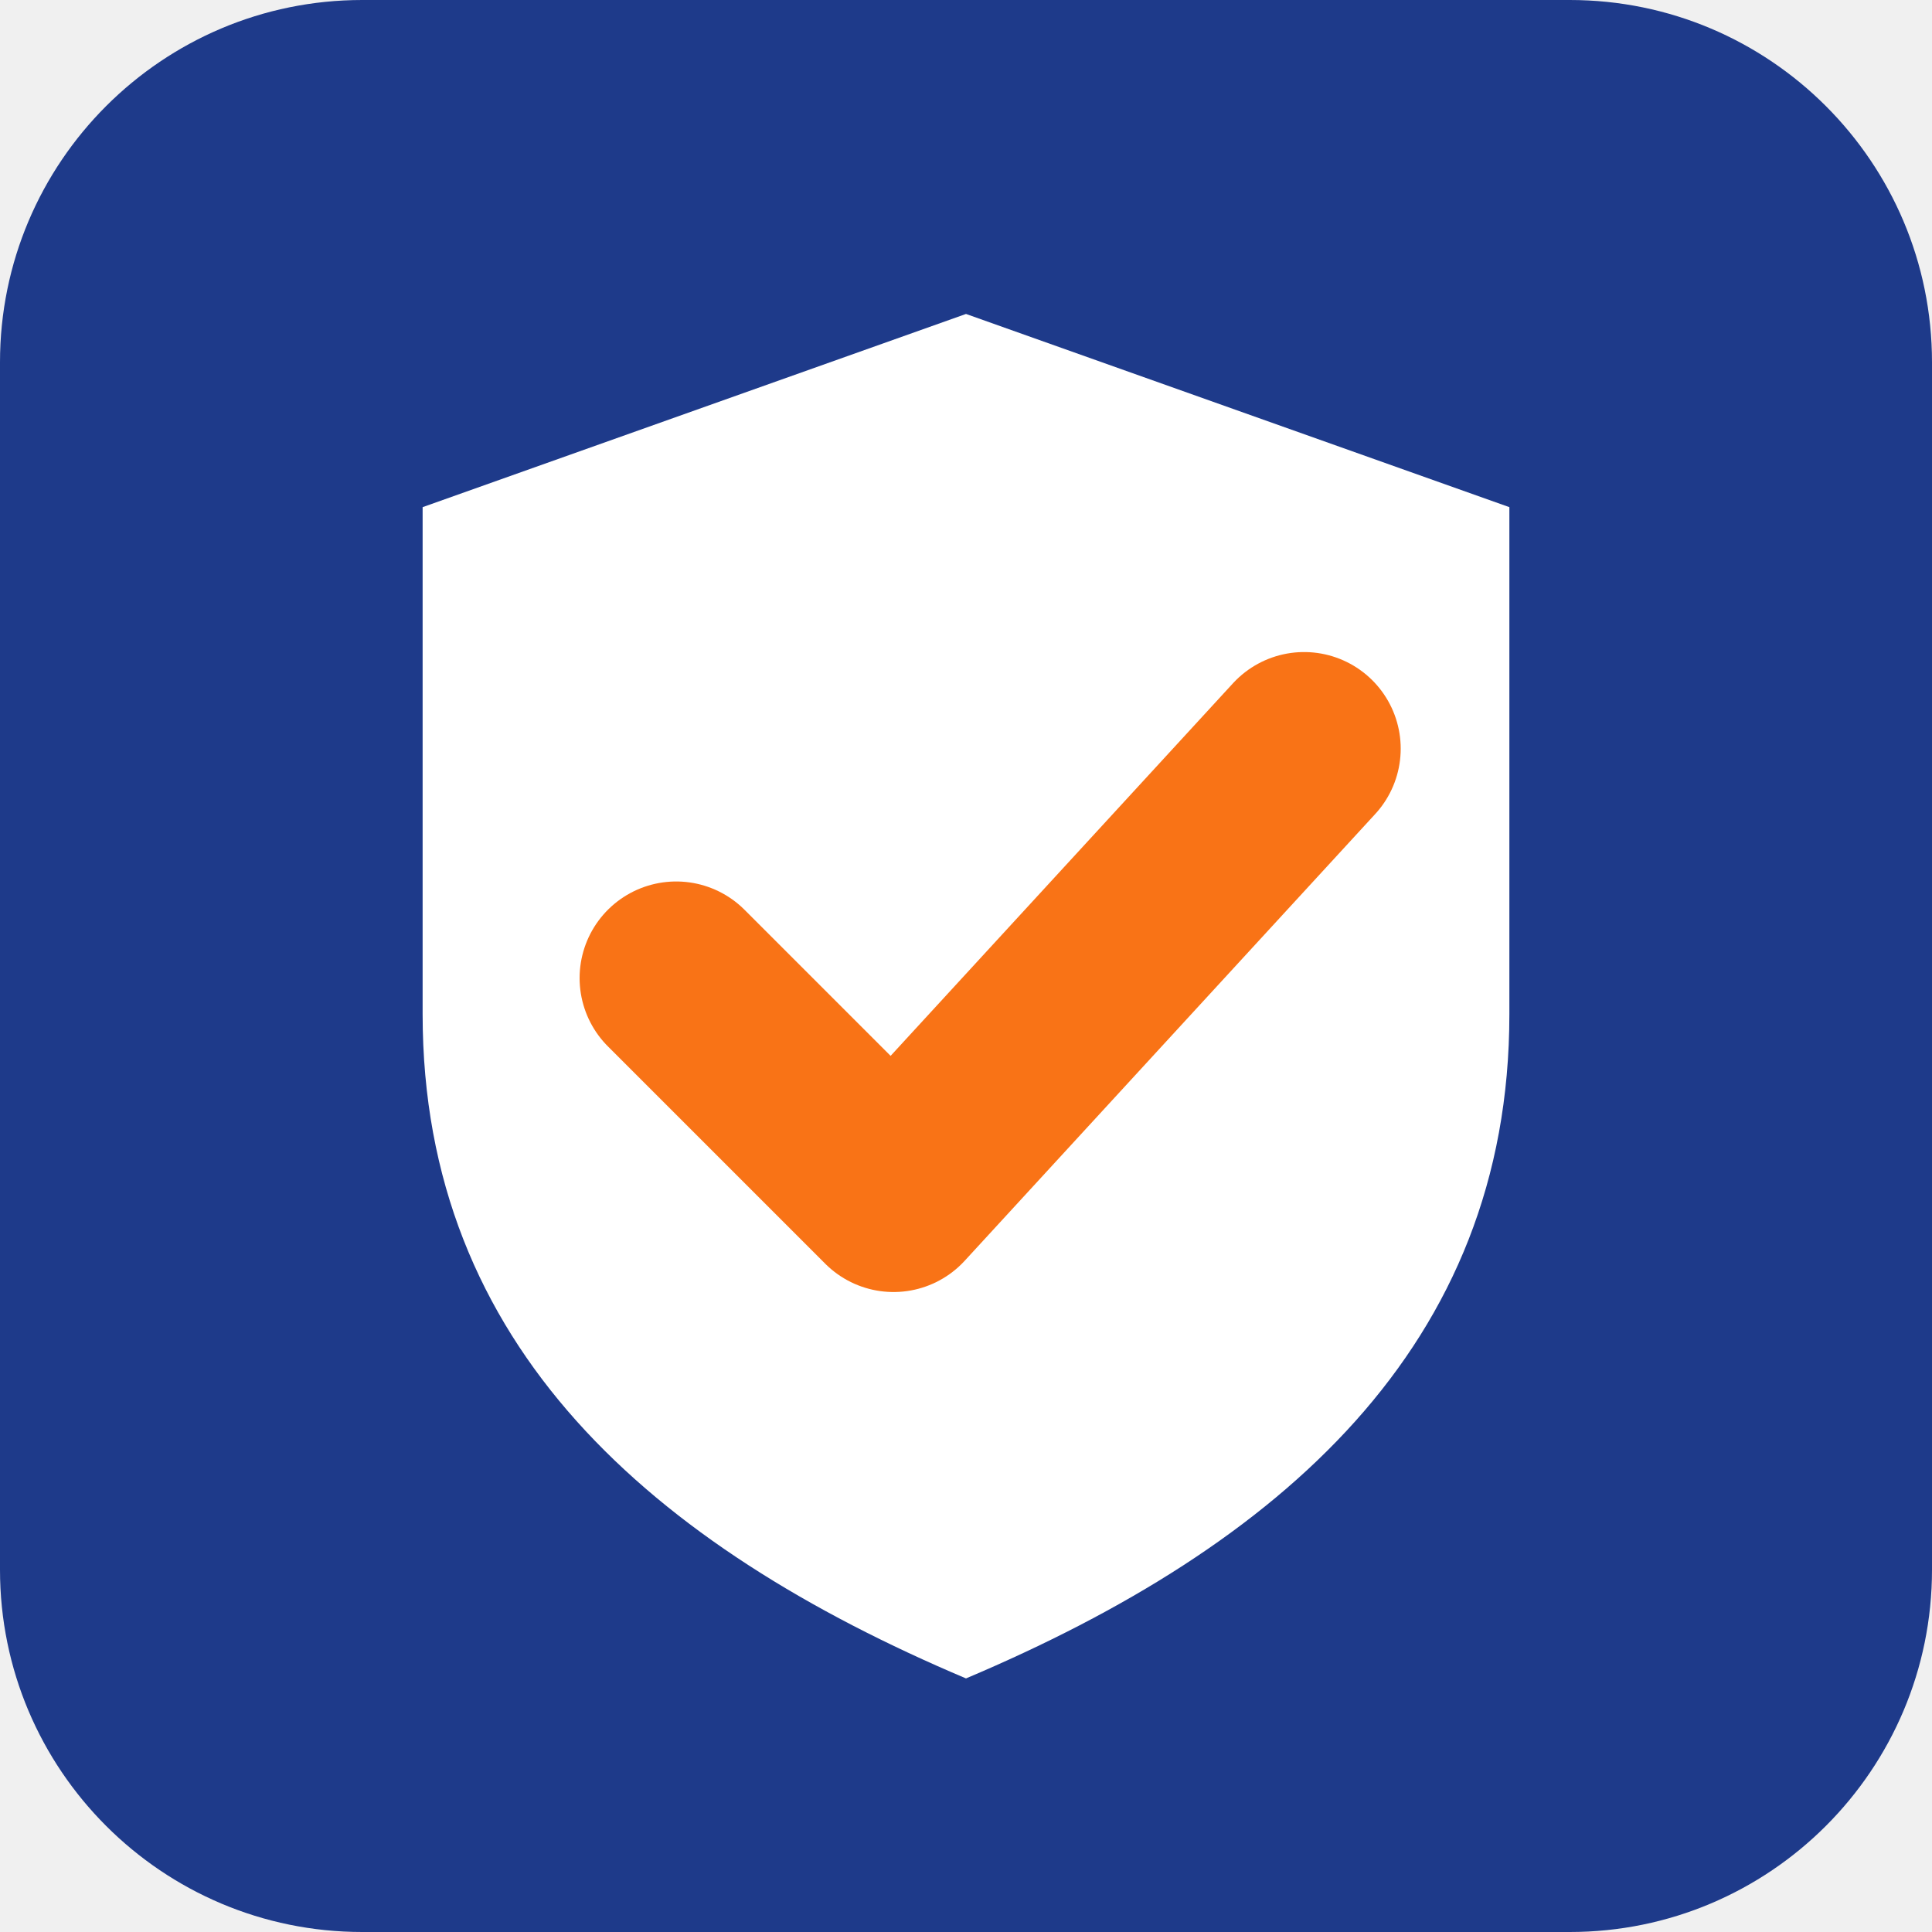
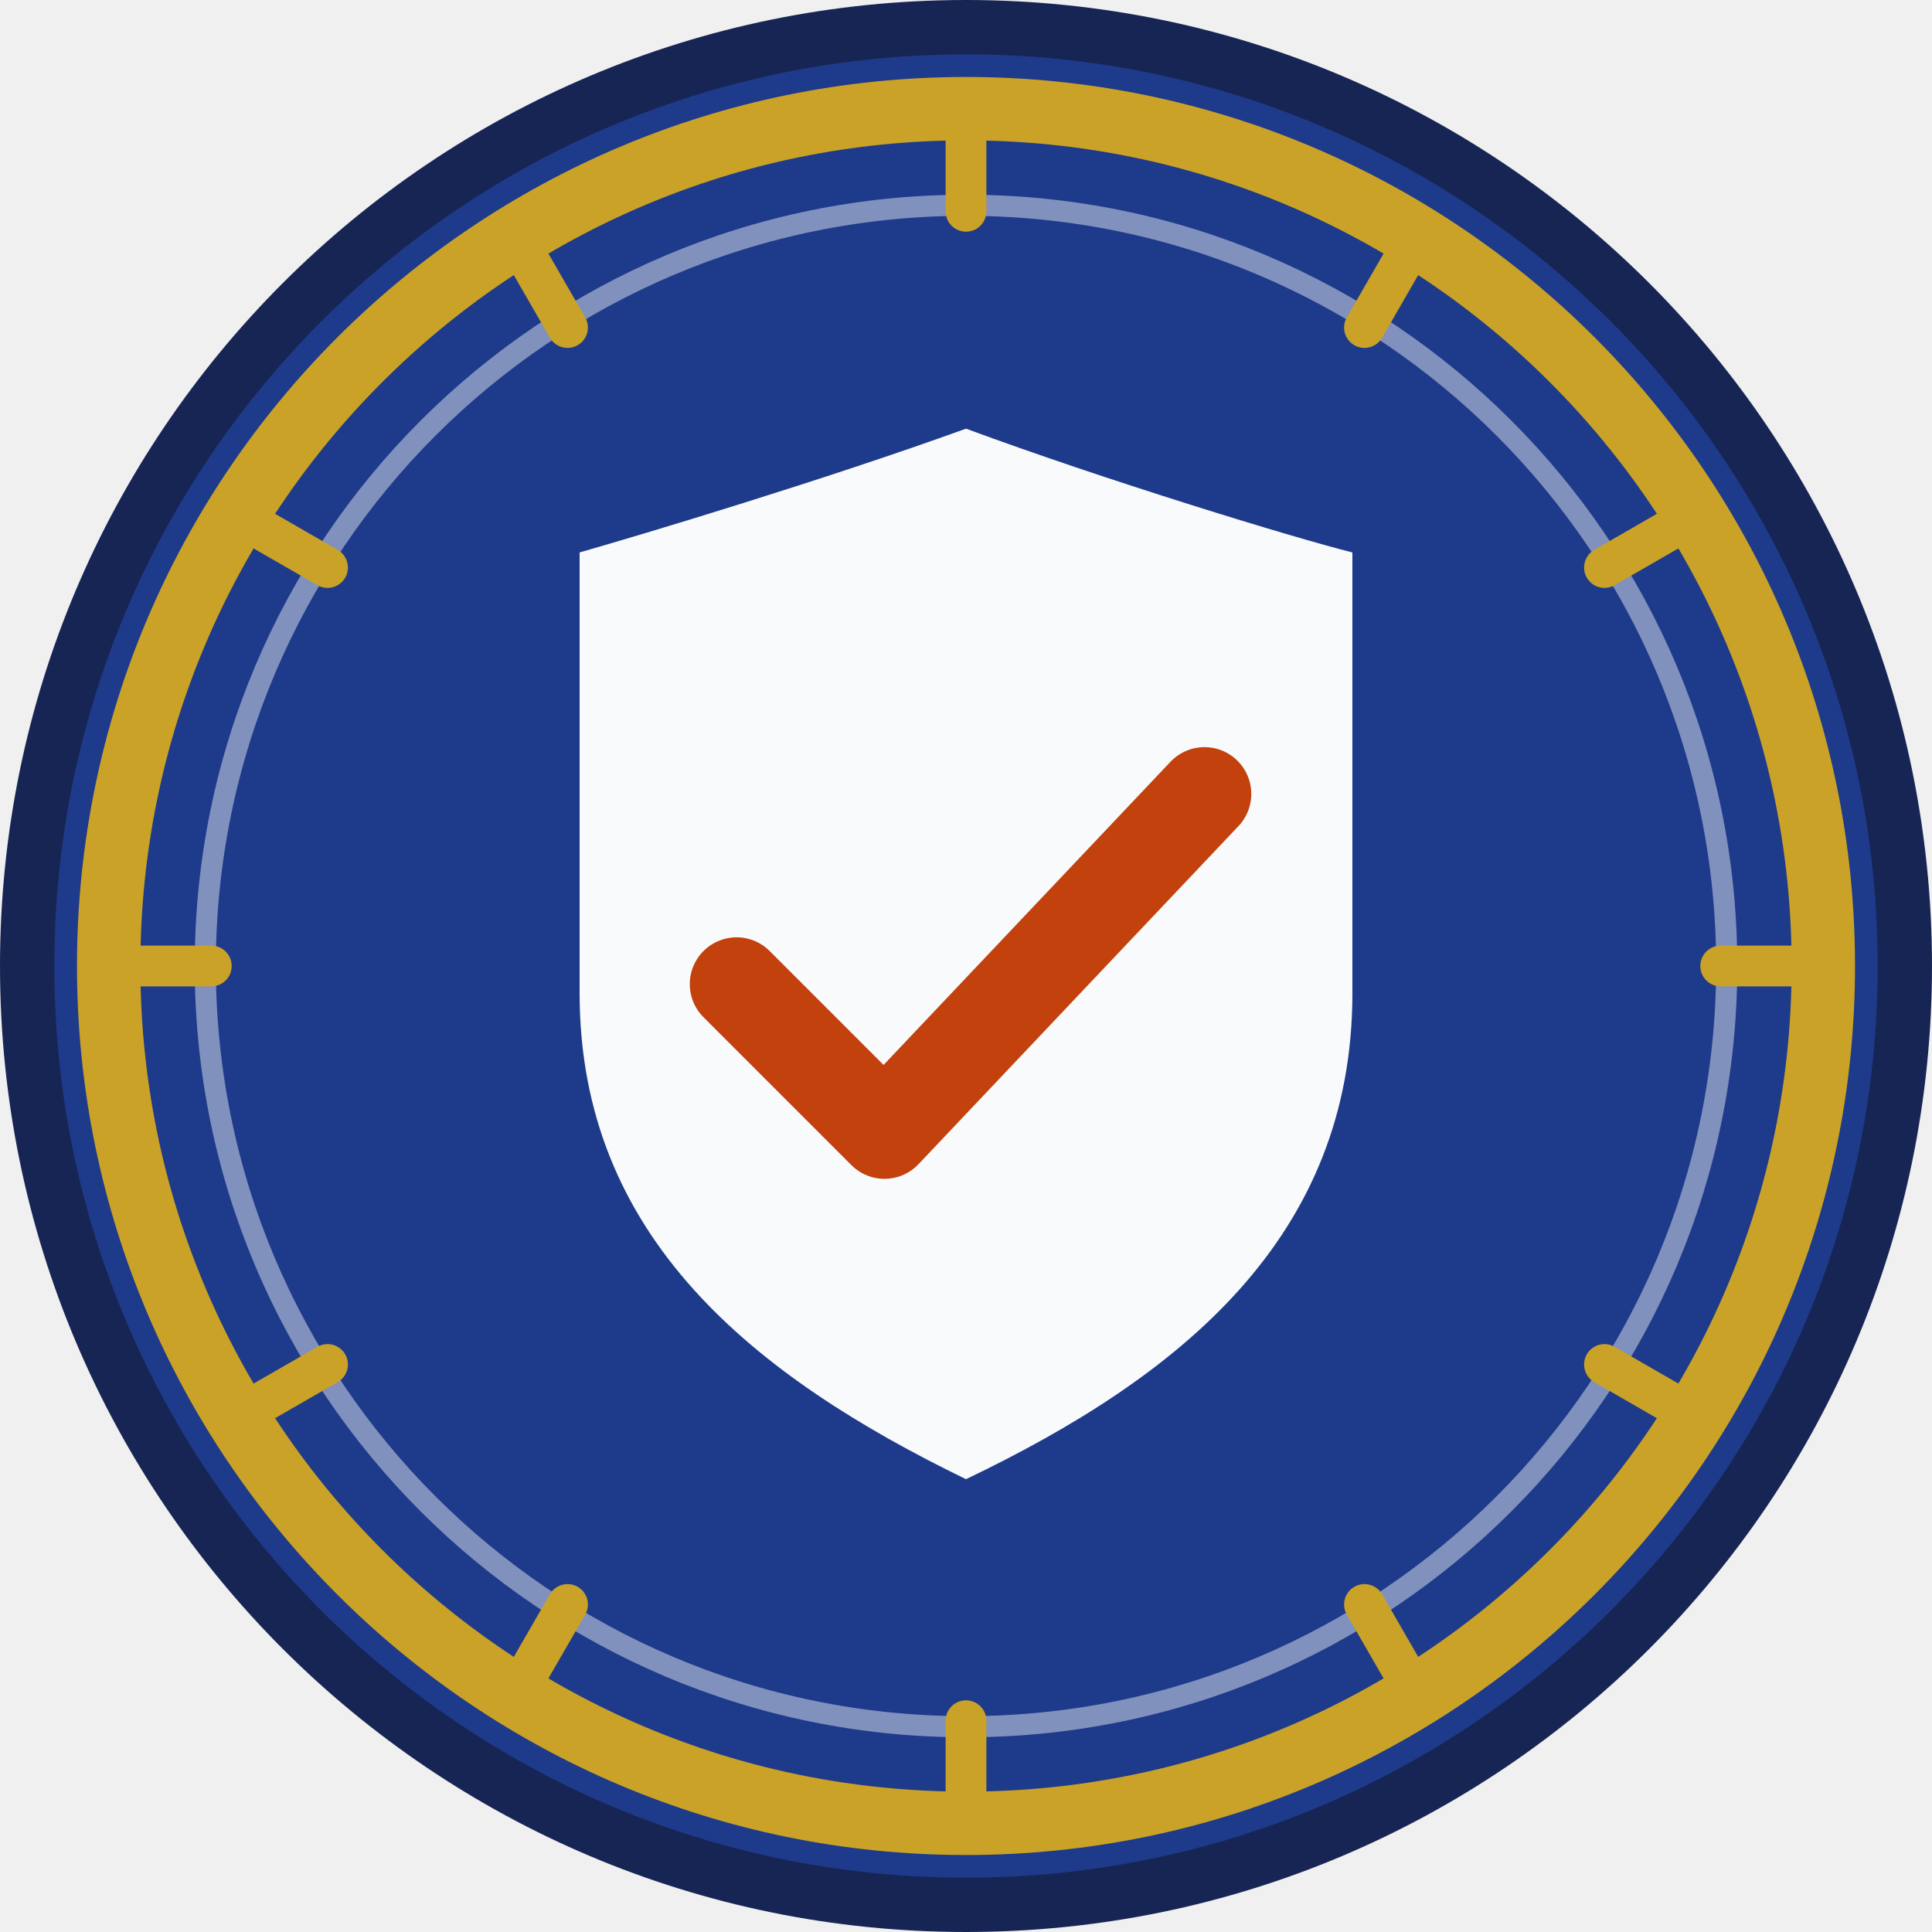
- <svg xmlns="http://www.w3.org/2000/svg" viewBox="0 0 32 32">
-   <rect width="32" height="32" rx="6" fill="#1e3a8a" />
-   <path fill="#ffffff" d="M16 5.2l9 3.2v8.4c0 5.5-3.8 8.8-9 11-5.2-2.2-9-5.5-9-11V8.4z" />
-   <path fill="none" stroke="#f97316" stroke-width="3.2" stroke-linecap="round" stroke-linejoin="round" d="M11.2 16.2l3.6 3.6 6.8-7.4" />
+ <svg xmlns="http://www.w3.org/2000/svg" viewBox="0 0 64 64">
+   <circle cx="32" cy="32" r="32" fill="#172554" />
+   <circle cx="32" cy="32" r="30.2" fill="#1e3a8a" />
+   <circle cx="32" cy="32" r="28.4" fill="none" stroke="#c9a227" stroke-width="2.1" />
+   <circle cx="32" cy="32" r="25.2" fill="none" stroke="#f8fafc" stroke-width="0.7" opacity="0.45" />
+   <g stroke="#c9a227" stroke-width="1.35" stroke-linecap="round">
+     <path d="M32 3.6v3.4" />
+     <path d="M32 57v3.4" />
+     <path d="M3.6 32h3.4" />
+     <path d="M57 32h3.4" />
+     <path d="M17.1 7.9l1.7 2.95" />
+     <path d="M45.2 53.15l1.7 2.95" />
+     <path d="M7.9 17.1l2.95 1.7" />
+     <path d="M53.15 45.2l2.95 1.7" />
+     <path d="M7.9 46.9l2.95-1.7" />
+     <path d="M53.15 18.8l2.95-1.7" />
+     <path d="M17.1 56.1l1.7-2.95" />
+     <path d="M45.2 10.85l1.7-2.95" />
+   </g>
+   <path fill="#f8fafc" d="M32 14.2c4.6 1.7 10.8 3.6 12.8 4.1v14.6c0 8.1-5.7 12.7-12.8 16.1C25 45.6 19.2 41 19.2 32.9V18.3c2.1-.6 8.1-2.4 12.8-4.1z" />
+   <path fill="none" stroke="#c2410c" stroke-width="3.1" stroke-linecap="round" stroke-linejoin="round" d="M24.4 32.6l4.9 4.9 10.6-11.2" />
</svg>
